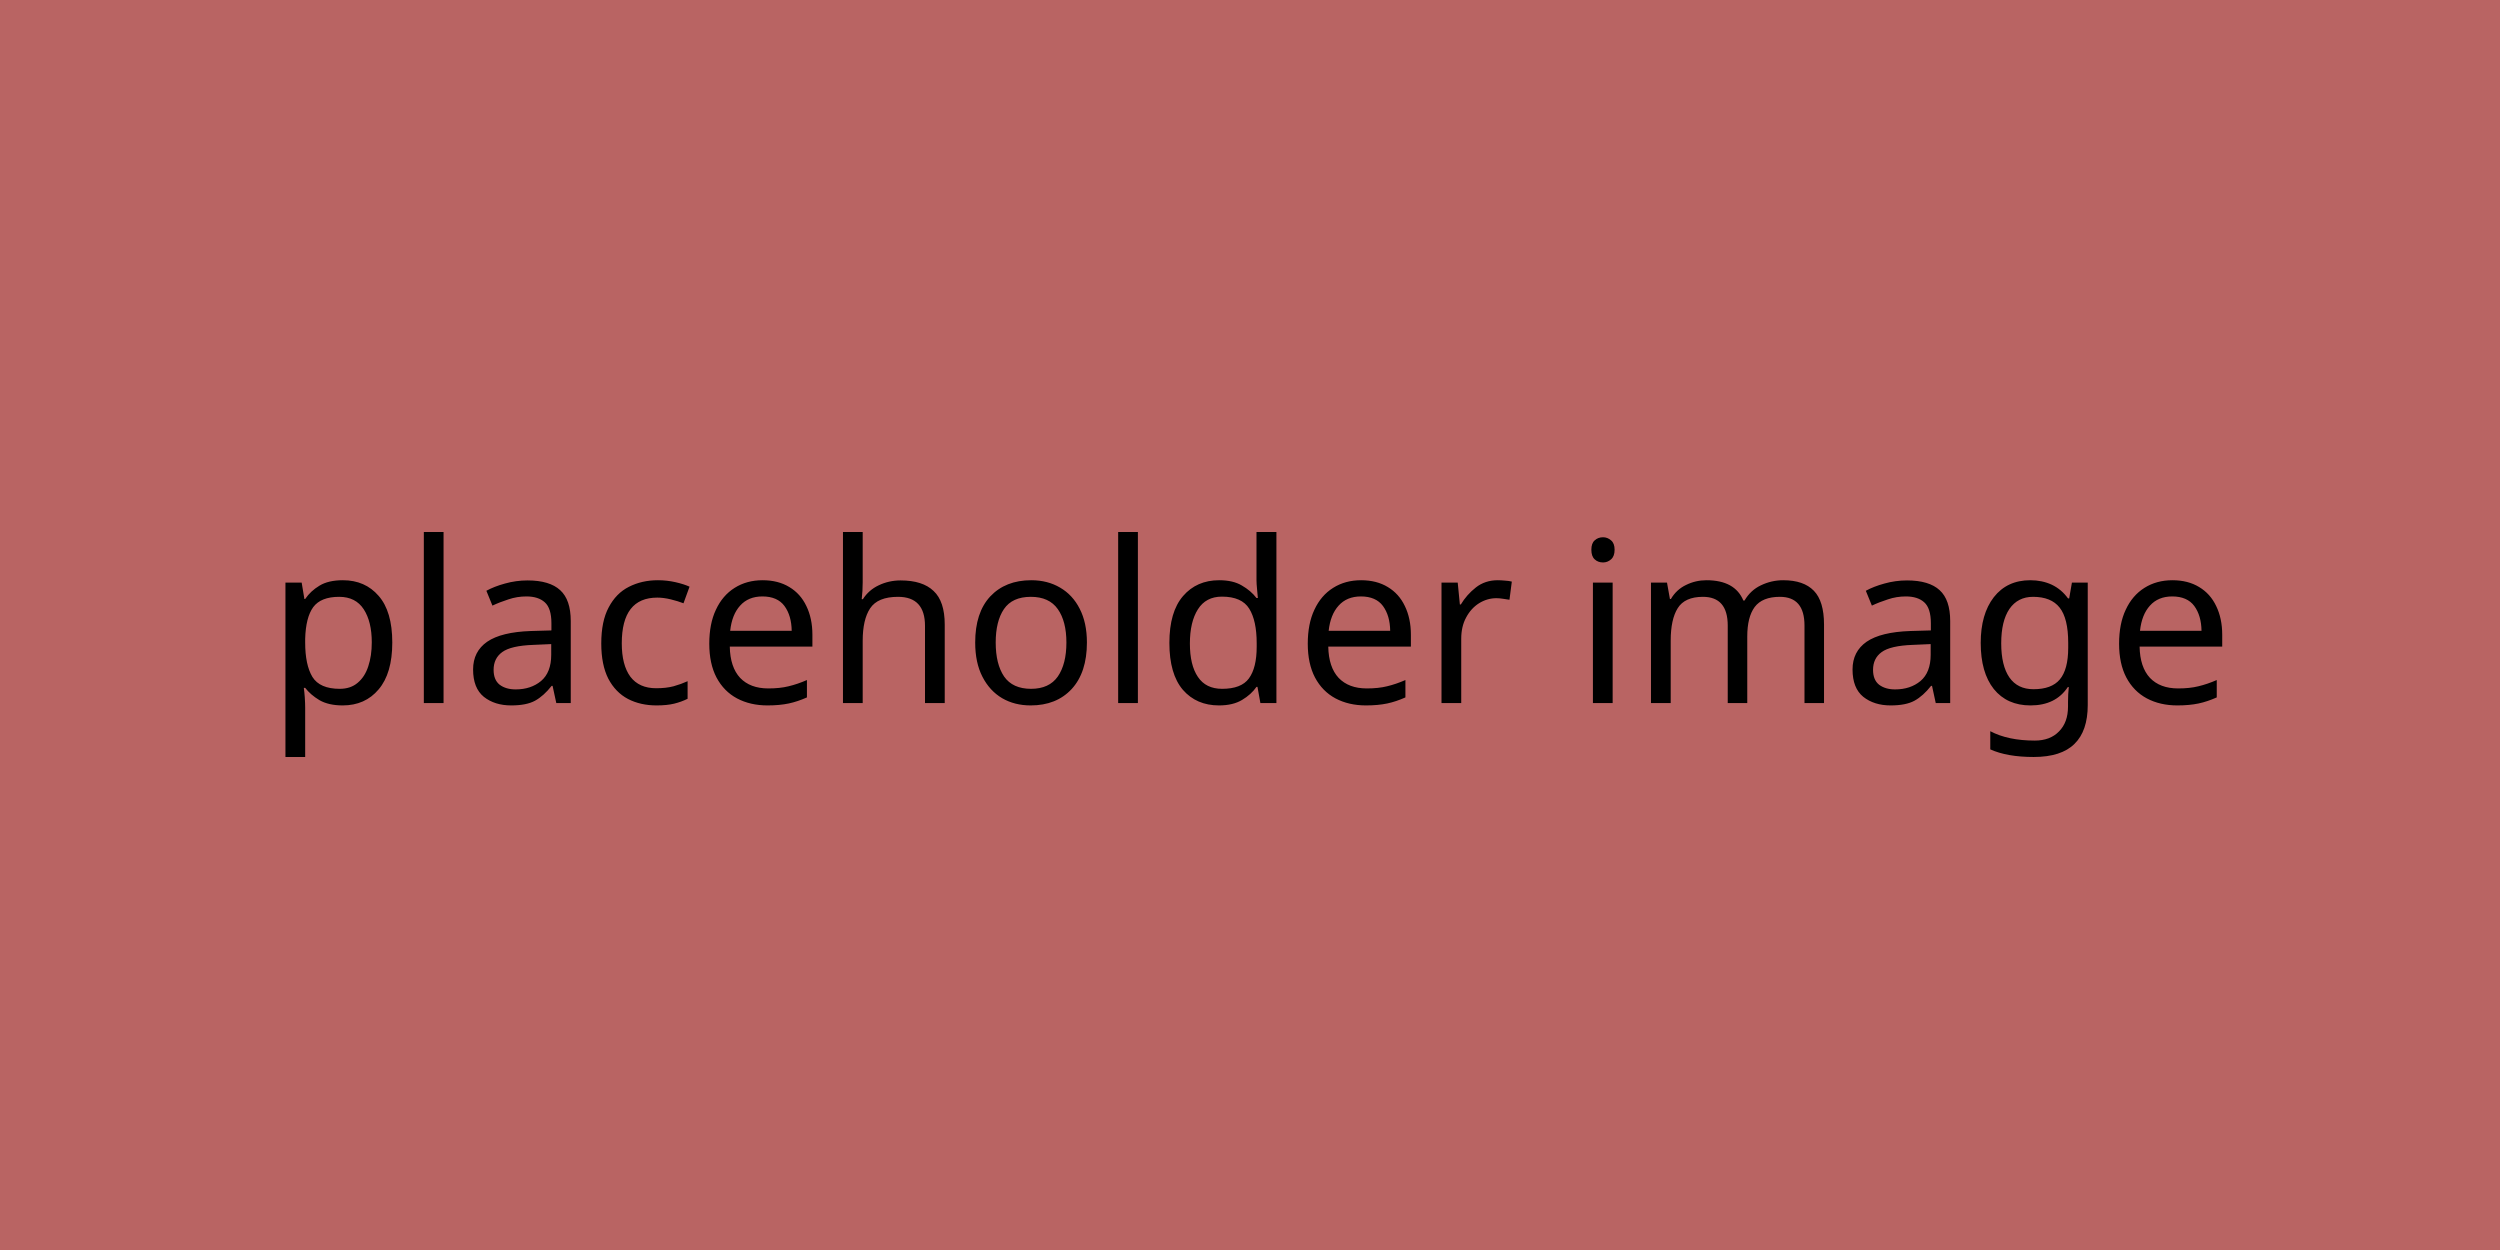
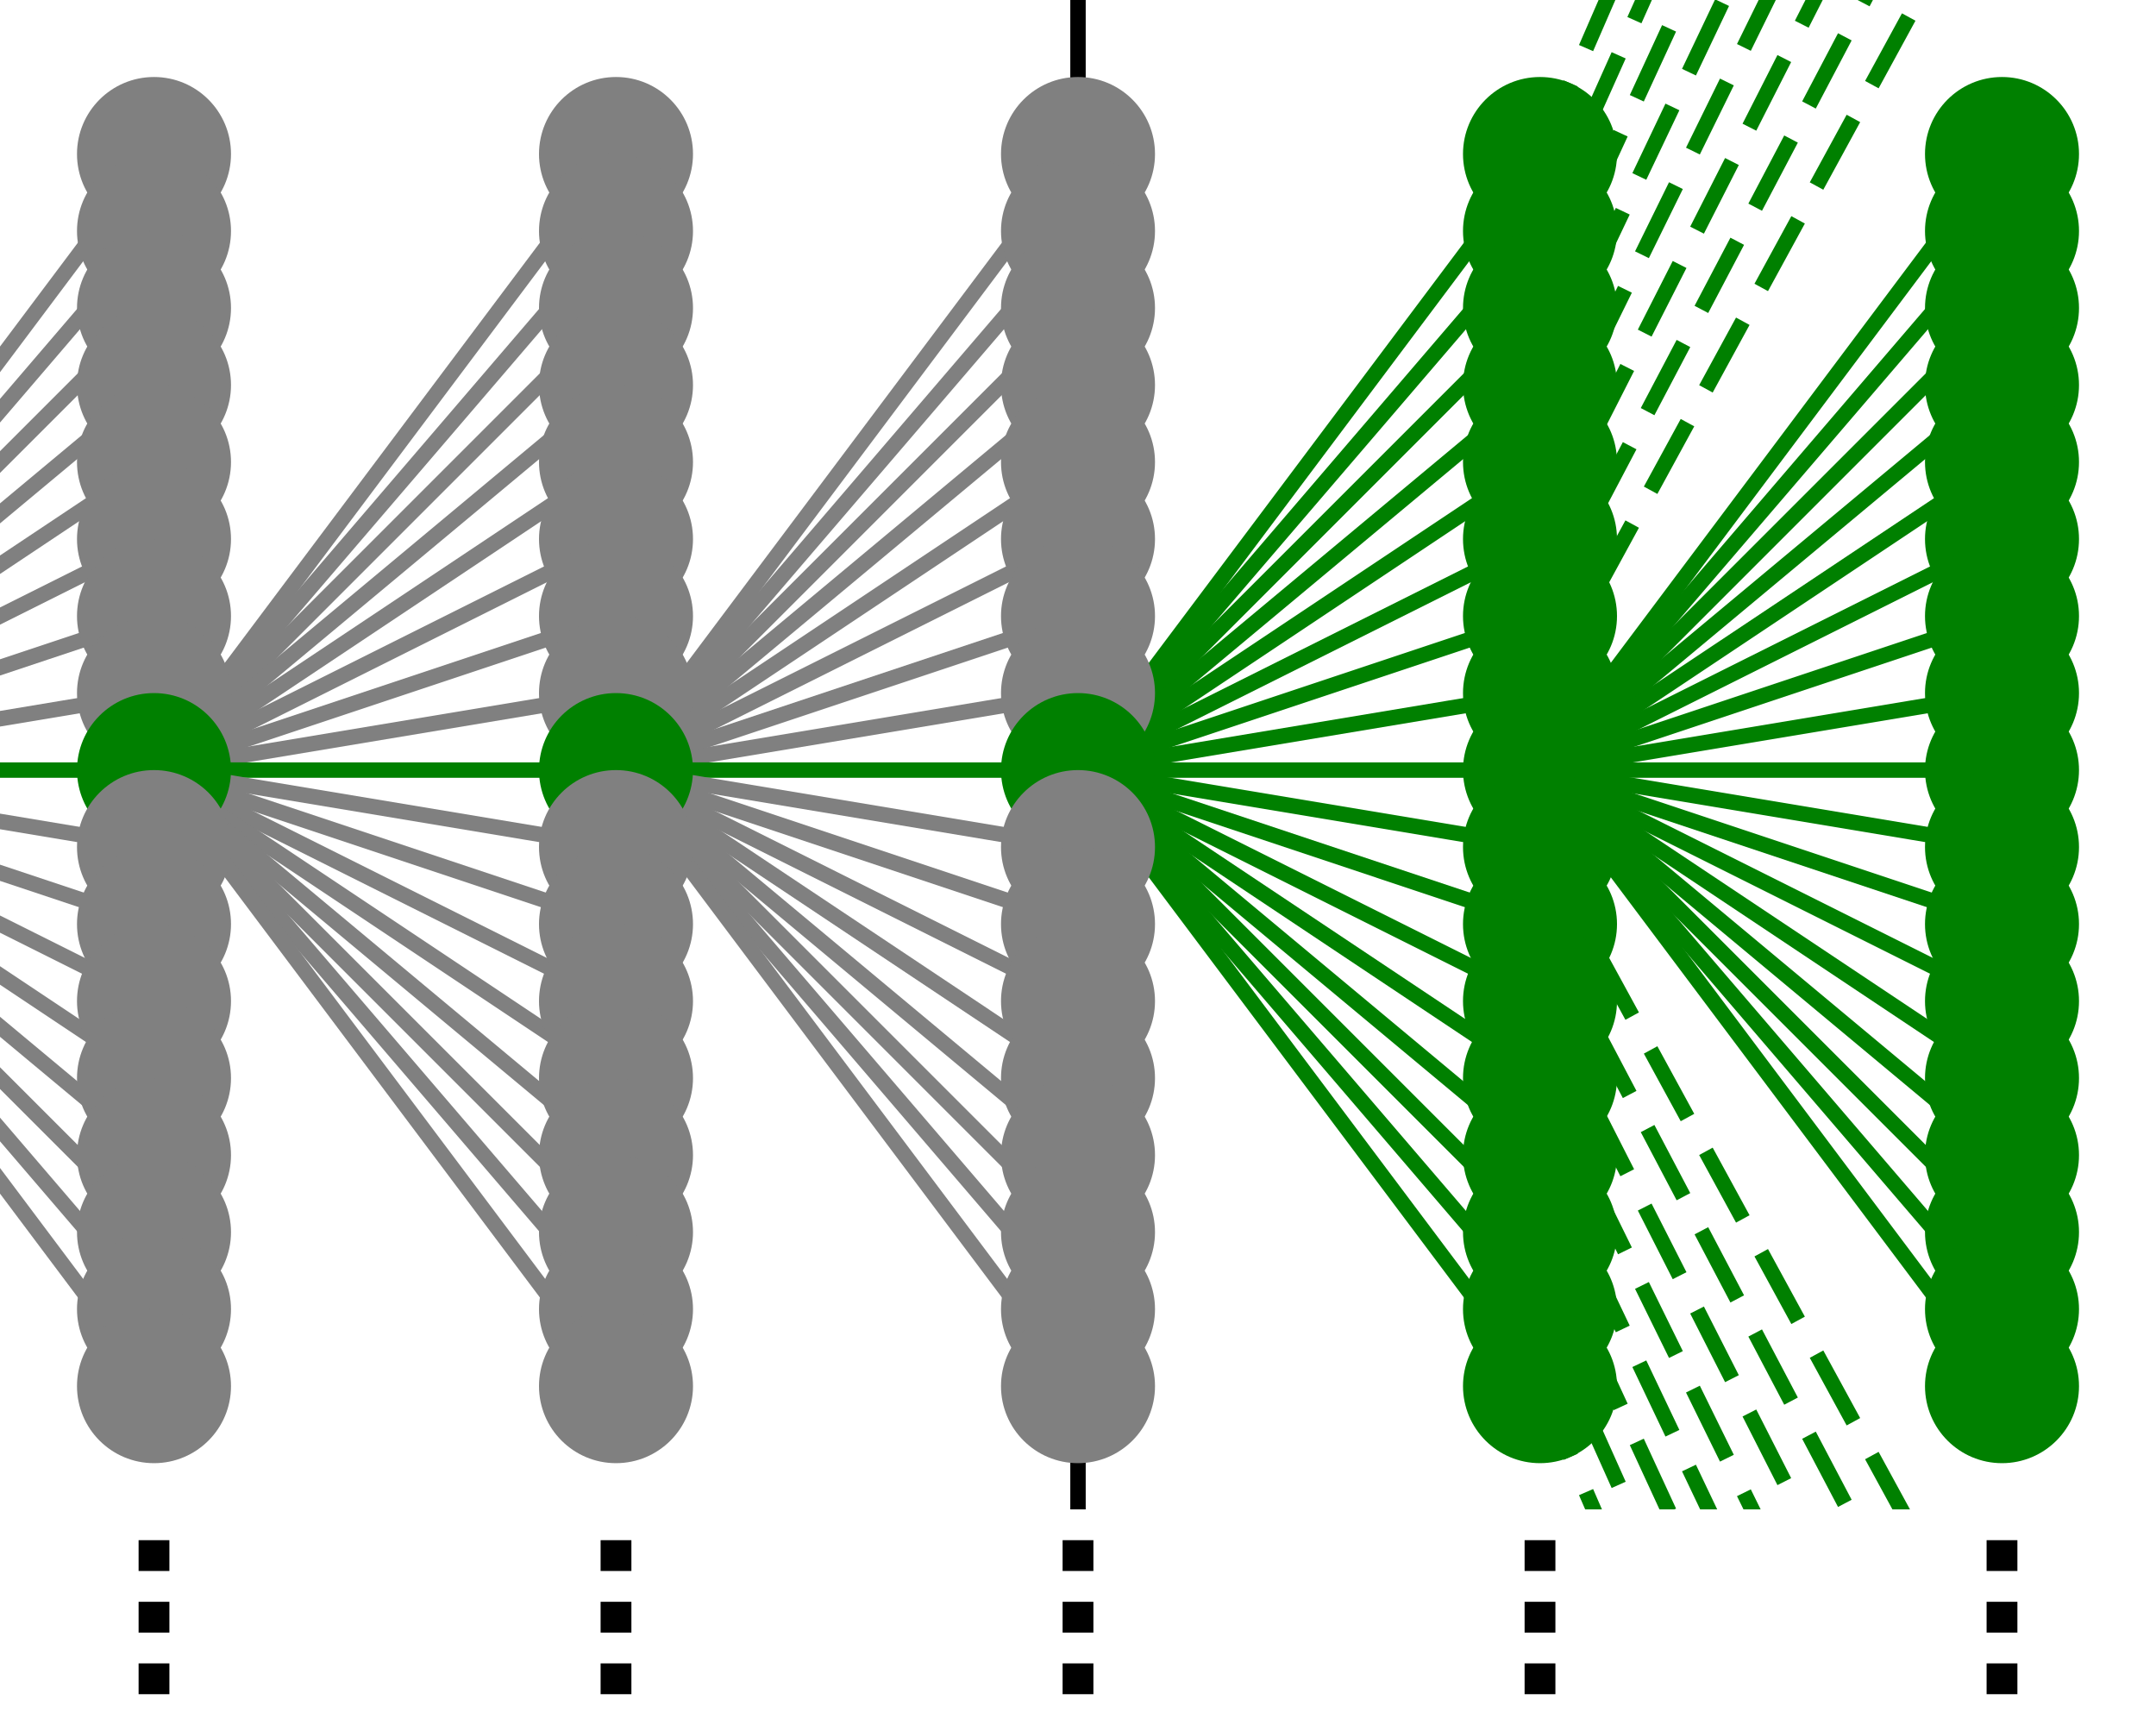
- <svg xmlns="http://www.w3.org/2000/svg" version="1.1" viewBox="0 0 200 100" preserveAspectRatio="slice">
-   <rect x="0" y="0" width="200" height="100" fill="#b96463" />
-   <text x="100" y="50" text-anchor="middle" dominant-baseline="middle">placeholder
- 		image</text>
-   <style>
- 	
- 		@font-face {
- 			font-family: "Fira Code";
- 			font-display: swap;
- 			src: url("/fonts/FiraCode.woff2") format("woff2");
- 		}
- 
- 		@font-face {
- 			font-family: "Lexend";
- 			font-display: swap;
- 			src: url("/fonts/Lexend.woff2") format("woff2");
- 		}
- 
- 		text {
- 			font: normal 18px/1.25 Lexend, sans-serif;
- 		}
- 	
- 	</style>
+ <svg xmlns="http://www.w3.org/2000/svg" version="1.1" viewBox="0 0 140 112" preserveAspectRatio="slice">
+   <rect x="0" y="0" width="140" height="111" fill="white" />
+   <path d="M 70 0 L 70 100" stroke="black" />
+   <path d="M -20 50 L 10 10" stroke="gray" />
+   <path d="M -20 50 L 10 15" stroke="gray" />
+   <path d="M -20 50 L 10 20" stroke="gray" />
+   <path d="M -20 50 L 10 25" stroke="gray" />
+   <path d="M -20 50 L 10 30" stroke="gray" />
+   <path d="M -20 50 L 10 35" stroke="gray" />
+   <path d="M -20 50 L 10 40" stroke="gray" />
+   <path d="M -20 50 L 10 45" stroke="gray" />
+   <path d="M -20 50 L 10 50" stroke="green" />
+   <path d="M -20 50 L 10 55" stroke="gray" />
+   <path d="M -20 50 L 10 60" stroke="gray" />
+   <path d="M -20 50 L 10 65" stroke="gray" />
+   <path d="M -20 50 L 10 70" stroke="gray" />
+   <path d="M -20 50 L 10 75" stroke="gray" />
+   <path d="M -20 50 L 10 80" stroke="gray" />
+   <path d="M -20 50 L 10 85" stroke="gray" />
+   <path d="M -20 50 L 10 90" stroke="gray" />
+   <path d="M 10 50 L 40 10" stroke="gray" />
+   <path d="M 10 50 L 40 15" stroke="gray" />
+   <path d="M 10 50 L 40 20" stroke="gray" />
+   <path d="M 10 50 L 40 25" stroke="gray" />
+   <path d="M 10 50 L 40 30" stroke="gray" />
+   <path d="M 10 50 L 40 35" stroke="gray" />
+   <path d="M 10 50 L 40 40" stroke="gray" />
+   <path d="M 10 50 L 40 45" stroke="gray" />
+   <path d="M 10 50 L 40 50" stroke="green" />
+   <path d="M 10 50 L 40 55" stroke="gray" />
+   <path d="M 10 50 L 40 60" stroke="gray" />
+   <path d="M 10 50 L 40 65" stroke="gray" />
+   <path d="M 10 50 L 40 70" stroke="gray" />
+   <path d="M 10 50 L 40 75" stroke="gray" />
+   <path d="M 10 50 L 40 80" stroke="gray" />
+   <path d="M 10 50 L 40 85" stroke="gray" />
+   <path d="M 10 50 L 40 90" stroke="gray" />
+   <circle cx="10" cy="10" r="5" fill="gray" />
+   <circle cx="10" cy="15" r="5" fill="gray" />
+   <circle cx="10" cy="20" r="5" fill="gray" />
+   <circle cx="10" cy="25" r="5" fill="gray" />
+   <circle cx="10" cy="30" r="5" fill="gray" />
+   <circle cx="10" cy="35" r="5" fill="gray" />
+   <circle cx="10" cy="40" r="5" fill="gray" />
+   <circle cx="10" cy="45" r="5" fill="gray" />
+   <circle cx="10" cy="50" r="5" fill="green" />
+   <circle cx="10" cy="55" r="5" fill="gray" />
+   <circle cx="10" cy="60" r="5" fill="gray" />
+   <circle cx="10" cy="65" r="5" fill="gray" />
+   <circle cx="10" cy="70" r="5" fill="gray" />
+   <circle cx="10" cy="75" r="5" fill="gray" />
+   <circle cx="10" cy="80" r="5" fill="gray" />
+   <circle cx="10" cy="85" r="5" fill="gray" />
+   <circle cx="10" cy="90" r="5" fill="gray" />
+   <path d="M 40 50 L 70 10" stroke="gray" />
+   <path d="M 40 50 L 70 15" stroke="gray" />
+   <path d="M 40 50 L 70 20" stroke="gray" />
+   <path d="M 40 50 L 70 25" stroke="gray" />
+   <path d="M 40 50 L 70 30" stroke="gray" />
+   <path d="M 40 50 L 70 35" stroke="gray" />
+   <path d="M 40 50 L 70 40" stroke="gray" />
+   <path d="M 40 50 L 70 45" stroke="gray" />
+   <path d="M 40 50 L 70 50" stroke="green" />
+   <path d="M 40 50 L 70 55" stroke="gray" />
+   <path d="M 40 50 L 70 60" stroke="gray" />
+   <path d="M 40 50 L 70 65" stroke="gray" />
+   <path d="M 40 50 L 70 70" stroke="gray" />
+   <path d="M 40 50 L 70 75" stroke="gray" />
+   <path d="M 40 50 L 70 80" stroke="gray" />
+   <path d="M 40 50 L 70 85" stroke="gray" />
+   <path d="M 40 50 L 70 90" stroke="gray" />
+   <circle cx="40" cy="10" r="5" fill="gray" />
+   <circle cx="40" cy="15" r="5" fill="gray" />
+   <circle cx="40" cy="20" r="5" fill="gray" />
+   <circle cx="40" cy="25" r="5" fill="gray" />
+   <circle cx="40" cy="30" r="5" fill="gray" />
+   <circle cx="40" cy="35" r="5" fill="gray" />
+   <circle cx="40" cy="40" r="5" fill="gray" />
+   <circle cx="40" cy="45" r="5" fill="gray" />
+   <circle cx="40" cy="50" r="5" fill="green" />
+   <circle cx="40" cy="55" r="5" fill="gray" />
+   <circle cx="40" cy="60" r="5" fill="gray" />
+   <circle cx="40" cy="65" r="5" fill="gray" />
+   <circle cx="40" cy="70" r="5" fill="gray" />
+   <circle cx="40" cy="75" r="5" fill="gray" />
+   <circle cx="40" cy="80" r="5" fill="gray" />
+   <circle cx="40" cy="85" r="5" fill="gray" />
+   <circle cx="40" cy="90" r="5" fill="gray" />
+   <path d="M 70 50 L 100 10" stroke="green" />
+   <path d="M 70 50 L 100 15" stroke="green" />
+   <path d="M 70 50 L 100 20" stroke="green" />
+   <path d="M 70 50 L 100 25" stroke="green" />
+   <path d="M 70 50 L 100 30" stroke="green" />
+   <path d="M 70 50 L 100 35" stroke="green" />
+   <path d="M 70 50 L 100 40" stroke="green" />
+   <path d="M 70 50 L 100 45" stroke="green" />
+   <path d="M 70 50 L 100 50" stroke="green" />
+   <path d="M 70 50 L 100 55" stroke="green" />
+   <path d="M 70 50 L 100 60" stroke="green" />
+   <path d="M 70 50 L 100 65" stroke="green" />
+   <path d="M 70 50 L 100 70" stroke="green" />
+   <path d="M 70 50 L 100 75" stroke="green" />
+   <path d="M 70 50 L 100 80" stroke="green" />
+   <path d="M 70 50 L 100 85" stroke="green" />
+   <path d="M 70 50 L 100 90" stroke="green" />
+   <circle cx="70" cy="10" r="5" fill="gray" />
+   <circle cx="70" cy="15" r="5" fill="gray" />
+   <circle cx="70" cy="20" r="5" fill="gray" />
+   <circle cx="70" cy="25" r="5" fill="gray" />
+   <circle cx="70" cy="30" r="5" fill="gray" />
+   <circle cx="70" cy="35" r="5" fill="gray" />
+   <circle cx="70" cy="40" r="5" fill="gray" />
+   <circle cx="70" cy="45" r="5" fill="gray" />
+   <circle cx="70" cy="50" r="5" fill="green" />
+   <circle cx="70" cy="55" r="5" fill="gray" />
+   <circle cx="70" cy="60" r="5" fill="gray" />
+   <circle cx="70" cy="65" r="5" fill="gray" />
+   <circle cx="70" cy="70" r="5" fill="gray" />
+   <circle cx="70" cy="75" r="5" fill="gray" />
+   <circle cx="70" cy="80" r="5" fill="gray" />
+   <circle cx="70" cy="85" r="5" fill="gray" />
+   <circle cx="70" cy="90" r="5" fill="gray" />
+   <path d="M 100 10 L 130 -59" stroke="green" stroke-dasharray="5,2.5" />
+   <path d="M 100 15 L 130 -52" stroke="green" stroke-dasharray="5,2.5" />
+   <path d="M 100 20 L 130 -45" stroke="green" stroke-dasharray="5,2.5" />
+   <path d="M 100 25 L 130 -38" stroke="green" stroke-dasharray="5,2.5" />
+   <path d="M 100 30 L 130 -31" stroke="green" stroke-dasharray="5,2.5" />
+   <path d="M 100 35 L 130 -24" stroke="green" stroke-dasharray="5,2.5" />
+   <path d="M 100 40 L 130 -17" stroke="green" stroke-dasharray="5,2.5" />
+   <path d="M 100 45 L 130 -10" stroke="green" stroke-dasharray="5,2.5" />
+   <path d="M 100 55 L 130 110" stroke="green" stroke-dasharray="5,2.5" />
+   <path d="M 100 60 L 130 117" stroke="green" stroke-dasharray="5,2.5" />
+   <path d="M 100 65 L 130 124" stroke="green" stroke-dasharray="5,2.5" />
+   <path d="M 100 70 L 130 131" stroke="green" stroke-dasharray="5,2.5" />
+   <path d="M 100 75 L 130 138" stroke="green" stroke-dasharray="5,2.5" />
+   <path d="M 100 80 L 130 145" stroke="green" stroke-dasharray="5,2.5" />
+   <path d="M 100 85 L 130 152" stroke="green" stroke-dasharray="5,2.5" />
+   <path d="M 100 90 L 130 159" stroke="green" stroke-dasharray="5,2.5" />
+   <path d="M 100 50 L 130 10" stroke="green" />
+   <path d="M 100 50 L 130 15" stroke="green" />
+   <path d="M 100 50 L 130 20" stroke="green" />
+   <path d="M 100 50 L 130 25" stroke="green" />
+   <path d="M 100 50 L 130 30" stroke="green" />
+   <path d="M 100 50 L 130 35" stroke="green" />
+   <path d="M 100 50 L 130 40" stroke="green" />
+   <path d="M 100 50 L 130 45" stroke="green" />
+   <path d="M 100 50 L 130 50" stroke="green" />
+   <path d="M 100 50 L 130 55" stroke="green" />
+   <path d="M 100 50 L 130 60" stroke="green" />
+   <path d="M 100 50 L 130 65" stroke="green" />
+   <path d="M 100 50 L 130 70" stroke="green" />
+   <path d="M 100 50 L 130 75" stroke="green" />
+   <path d="M 100 50 L 130 80" stroke="green" />
+   <path d="M 100 50 L 130 85" stroke="green" />
+   <path d="M 100 50 L 130 90" stroke="green" />
+   <circle cx="100" cy="10" r="5" fill="green" />
+   <circle cx="100" cy="15" r="5" fill="green" />
+   <circle cx="100" cy="20" r="5" fill="green" />
+   <circle cx="100" cy="25" r="5" fill="green" />
+   <circle cx="100" cy="30" r="5" fill="green" />
+   <circle cx="100" cy="35" r="5" fill="green" />
+   <circle cx="100" cy="40" r="5" fill="green" />
+   <circle cx="100" cy="45" r="5" fill="green" />
+   <circle cx="100" cy="50" r="5" fill="green" />
+   <circle cx="100" cy="55" r="5" fill="green" />
+   <circle cx="100" cy="60" r="5" fill="green" />
+   <circle cx="100" cy="65" r="5" fill="green" />
+   <circle cx="100" cy="70" r="5" fill="green" />
+   <circle cx="100" cy="75" r="5" fill="green" />
+   <circle cx="100" cy="80" r="5" fill="green" />
+   <circle cx="100" cy="85" r="5" fill="green" />
+   <circle cx="100" cy="90" r="5" fill="green" />
+   <circle cx="130" cy="10" r="5" fill="green" />
+   <circle cx="130" cy="15" r="5" fill="green" />
+   <circle cx="130" cy="20" r="5" fill="green" />
+   <circle cx="130" cy="25" r="5" fill="green" />
+   <circle cx="130" cy="30" r="5" fill="green" />
+   <circle cx="130" cy="35" r="5" fill="green" />
+   <circle cx="130" cy="40" r="5" fill="green" />
+   <circle cx="130" cy="45" r="5" fill="green" />
+   <circle cx="130" cy="50" r="5" fill="green" />
+   <circle cx="130" cy="55" r="5" fill="green" />
+   <circle cx="130" cy="60" r="5" fill="green" />
+   <circle cx="130" cy="65" r="5" fill="green" />
+   <circle cx="130" cy="70" r="5" fill="green" />
+   <circle cx="130" cy="75" r="5" fill="green" />
+   <circle cx="130" cy="80" r="5" fill="green" />
+   <circle cx="130" cy="85" r="5" fill="green" />
+   <circle cx="130" cy="90" r="5" fill="green" />
+   <rect x="0" y="98" width="140" height="14" fill="white" />
+   <rect x="9" y="100" width="2" height="2" fill="black" />
+   <rect x="9" y="104" width="2" height="2" fill="black" />
+   <rect x="9" y="108" width="2" height="2" fill="black" />
+   <rect x="39" y="100" width="2" height="2" fill="black" />
+   <rect x="39" y="104" width="2" height="2" fill="black" />
+   <rect x="39" y="108" width="2" height="2" fill="black" />
+   <rect x="69" y="100" width="2" height="2" fill="black" />
+   <rect x="69" y="104" width="2" height="2" fill="black" />
+   <rect x="69" y="108" width="2" height="2" fill="black" />
+   <rect x="99" y="100" width="2" height="2" fill="black" />
+   <rect x="99" y="104" width="2" height="2" fill="black" />
+   <rect x="99" y="108" width="2" height="2" fill="black" />
+   <rect x="129" y="100" width="2" height="2" fill="black" />
+   <rect x="129" y="104" width="2" height="2" fill="black" />
+   <rect x="129" y="108" width="2" height="2" fill="black" />
</svg>
